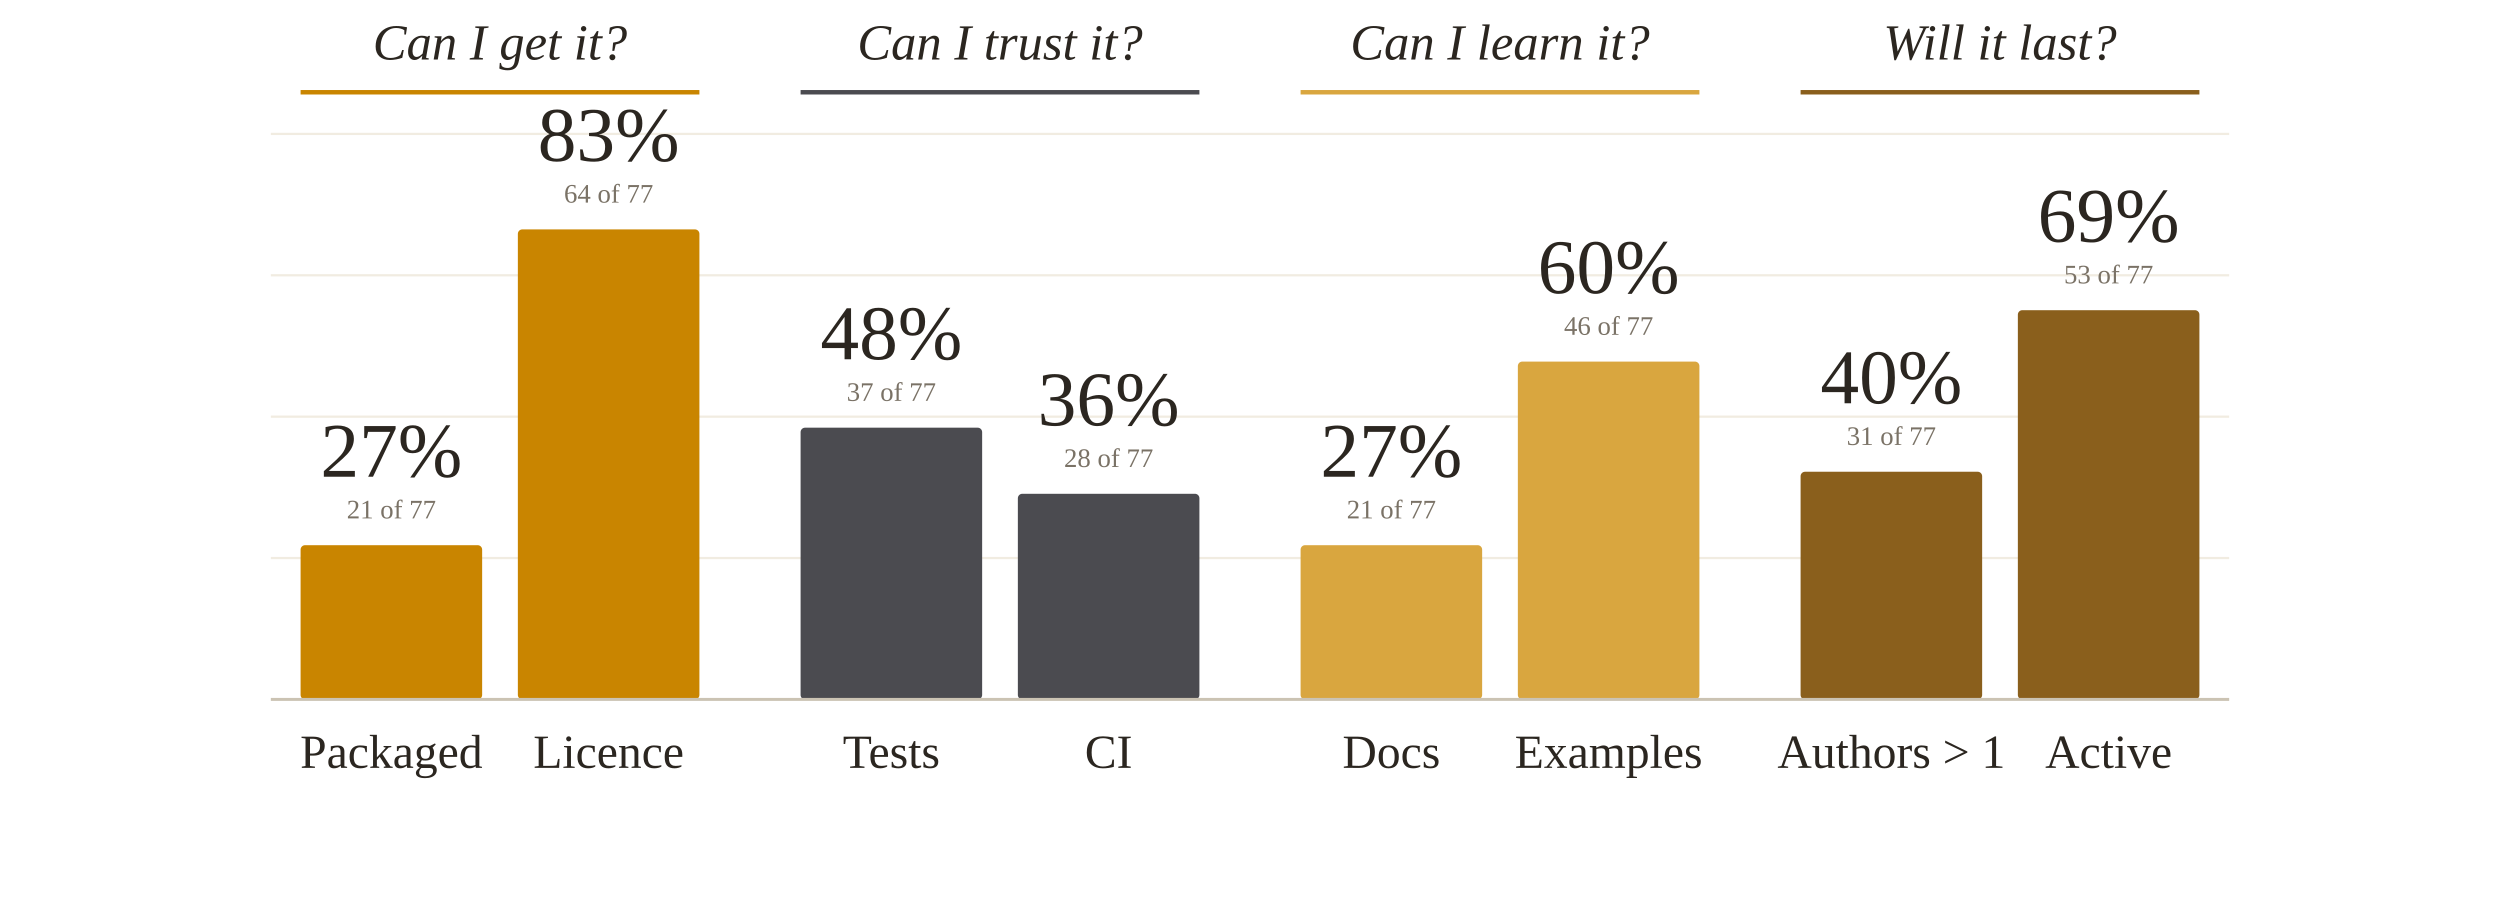
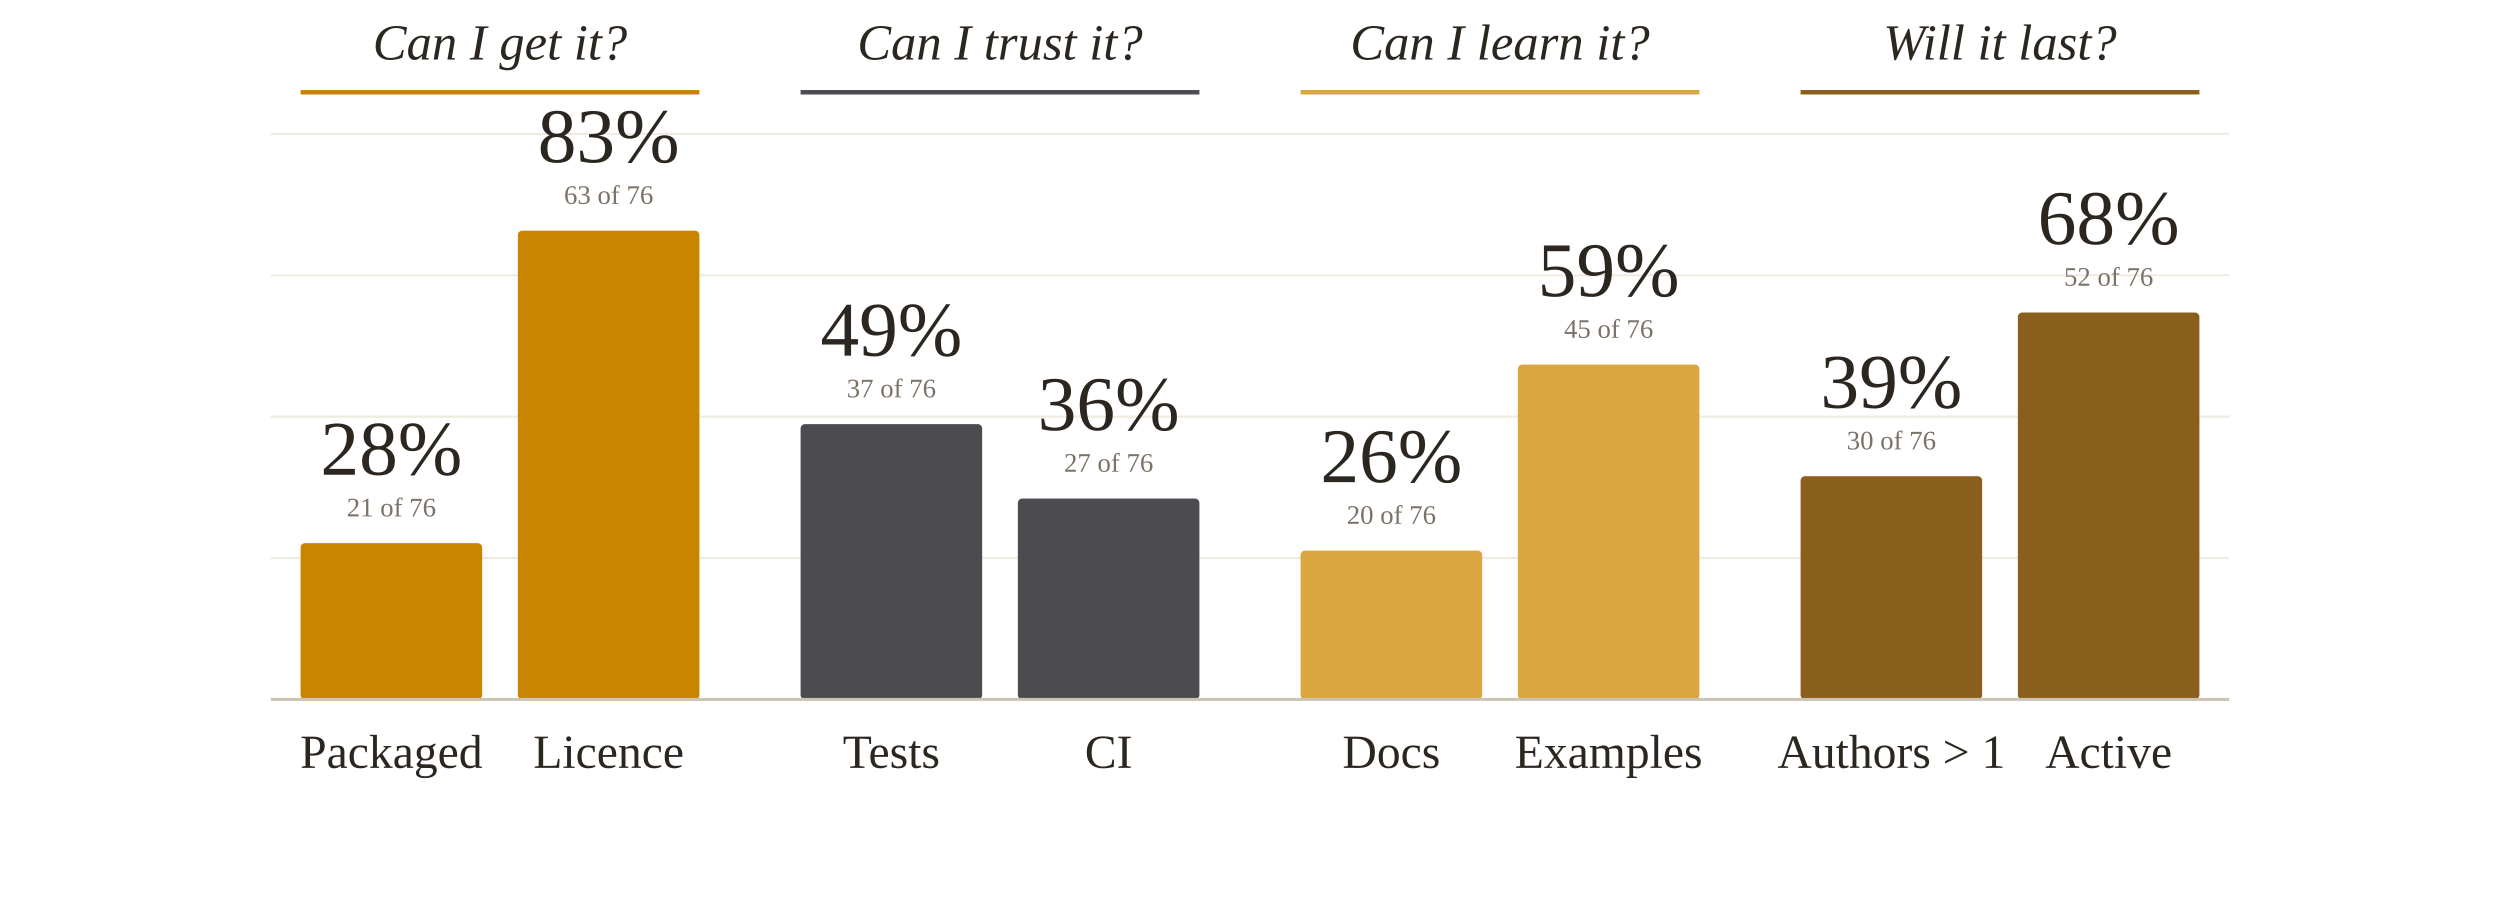
<svg xmlns="http://www.w3.org/2000/svg" version="1.1" width="1680" height="620" viewBox="0 0 1680 620">
  <g font-family="Georgia, 'Times New Roman', serif" text-anchor="middle">
    <path d="M 182,375 L 1498,375" stroke="#f1ece1" stroke-width="1.5" fill="none" />
    <path d="M 182,280 L 1498,280" stroke="#f1ece1" stroke-width="1.5" fill="none" />
    <path d="M 182,185 L 1498,185" stroke="#f1ece1" stroke-width="1.5" fill="none" />
    <path d="M 182,90 L 1498,90" stroke="#f1ece1" stroke-width="1.5" fill="none" />
    <path d="M 202,62 L 470,62" stroke="#c98500" stroke-width="3" fill="none" />
    <text x="336" y="40" font-size="34" fill="#2b2620" text-anchor="middle" font-style="italic">Can I get it?</text>
-     <rect x="202" y="366.364" width="122" height="103.636" rx="3" fill="#c98500" />
-     <text x="263" y="320.364" font-size="52" fill="#2b2620" text-anchor="middle">27%</text>
-     <text x="263" y="348.364" font-size="18" fill="#7a7266" text-anchor="middle">21 of 77</text>
+     <rect x="202" y="365" width="122" height="105" rx="3" fill="#c98500" />
+     <text x="263" y="319" font-size="52" fill="#2b2620" text-anchor="middle">28%</text>
+     <text x="263" y="347" font-size="18" fill="#7a7266" text-anchor="middle">21 of 76</text>
    <text x="263" y="516" font-size="32" fill="#2b2620" text-anchor="middle">Packaged</text>
-     <rect x="348" y="154.156" width="122" height="315.844" rx="3" fill="#c98500" />
-     <text x="409" y="108.156" font-size="52" fill="#2b2620" text-anchor="middle">83%</text>
-     <text x="409" y="136.156" font-size="18" fill="#7a7266" text-anchor="middle">64 of 77</text>
+     <rect x="348" y="155" width="122" height="315" rx="3" fill="#c98500" />
+     <text x="409" y="109" font-size="52" fill="#2b2620" text-anchor="middle">83%</text>
+     <text x="409" y="137" font-size="18" fill="#7a7266" text-anchor="middle">63 of 76</text>
    <text x="409" y="516" font-size="32" fill="#2b2620" text-anchor="middle">Licence</text>
    <path d="M 538,62 L 806,62" stroke="#4b4b50" stroke-width="3" fill="none" />
    <text x="672" y="40" font-size="34" fill="#2b2620" text-anchor="middle" font-style="italic">Can I trust it?</text>
-     <rect x="538" y="287.403" width="122" height="182.597" rx="3" fill="#4b4b50" />
-     <text x="599" y="241.403" font-size="52" fill="#2b2620" text-anchor="middle">48%</text>
-     <text x="599" y="269.403" font-size="18" fill="#7a7266" text-anchor="middle">37 of 77</text>
+     <rect x="538" y="285" width="122" height="185" rx="3" fill="#4b4b50" />
+     <text x="599" y="239" font-size="52" fill="#2b2620" text-anchor="middle">49%</text>
+     <text x="599" y="267" font-size="18" fill="#7a7266" text-anchor="middle">37 of 76</text>
    <text x="599" y="516" font-size="32" fill="#2b2620" text-anchor="middle">Tests</text>
-     <rect x="684" y="331.818" width="122" height="138.182" rx="3" fill="#4b4b50" />
-     <text x="745" y="285.818" font-size="52" fill="#2b2620" text-anchor="middle">36%</text>
-     <text x="745" y="313.818" font-size="18" fill="#7a7266" text-anchor="middle">28 of 77</text>
+     <rect x="684" y="335" width="122" height="135" rx="3" fill="#4b4b50" />
+     <text x="745" y="289" font-size="52" fill="#2b2620" text-anchor="middle">36%</text>
+     <text x="745" y="317" font-size="18" fill="#7a7266" text-anchor="middle">27 of 76</text>
    <text x="745" y="516" font-size="32" fill="#2b2620" text-anchor="middle">CI</text>
    <path d="M 874,62 L 1142,62" stroke="#d9a63f" stroke-width="3" fill="none" />
    <text x="1008" y="40" font-size="34" fill="#2b2620" text-anchor="middle" font-style="italic">Can I learn it?</text>
-     <rect x="874" y="366.364" width="122" height="103.636" rx="3" fill="#d9a63f" />
-     <text x="935" y="320.364" font-size="52" fill="#2b2620" text-anchor="middle">27%</text>
-     <text x="935" y="348.364" font-size="18" fill="#7a7266" text-anchor="middle">21 of 77</text>
+     <rect x="874" y="370" width="122" height="100" rx="3" fill="#d9a63f" />
+     <text x="935" y="324" font-size="52" fill="#2b2620" text-anchor="middle">26%</text>
+     <text x="935" y="352" font-size="18" fill="#7a7266" text-anchor="middle">20 of 76</text>
    <text x="935" y="516" font-size="32" fill="#2b2620" text-anchor="middle">Docs</text>
-     <rect x="1020" y="242.987" width="122" height="227.013" rx="3" fill="#d9a63f" />
-     <text x="1081" y="196.987" font-size="52" fill="#2b2620" text-anchor="middle">60%</text>
-     <text x="1081" y="224.987" font-size="18" fill="#7a7266" text-anchor="middle">46 of 77</text>
+     <rect x="1020" y="245" width="122" height="225" rx="3" fill="#d9a63f" />
+     <text x="1081" y="199" font-size="52" fill="#2b2620" text-anchor="middle">59%</text>
+     <text x="1081" y="227" font-size="18" fill="#7a7266" text-anchor="middle">45 of 76</text>
    <text x="1081" y="516" font-size="32" fill="#2b2620" text-anchor="middle">Examples</text>
    <path d="M 1210,62 L 1478,62" stroke="#8a5f1c" stroke-width="3" fill="none" />
    <text x="1344" y="40" font-size="34" fill="#2b2620" text-anchor="middle" font-style="italic">Will it last?</text>
-     <rect x="1210" y="317.013" width="122" height="152.987" rx="3" fill="#8a5f1c" />
-     <text x="1271" y="271.013" font-size="52" fill="#2b2620" text-anchor="middle">40%</text>
-     <text x="1271" y="299.013" font-size="18" fill="#7a7266" text-anchor="middle">31 of 77</text>
+     <rect x="1210" y="320" width="122" height="150" rx="3" fill="#8a5f1c" />
+     <text x="1271" y="274" font-size="52" fill="#2b2620" text-anchor="middle">39%</text>
+     <text x="1271" y="302" font-size="18" fill="#7a7266" text-anchor="middle">30 of 76</text>
    <text x="1271" y="516" font-size="32" fill="#2b2620" text-anchor="middle">Authors &gt; 1</text>
-     <rect x="1356" y="208.442" width="122" height="261.558" rx="3" fill="#8a5f1c" />
-     <text x="1417" y="162.442" font-size="52" fill="#2b2620" text-anchor="middle">69%</text>
-     <text x="1417" y="190.442" font-size="18" fill="#7a7266" text-anchor="middle">53 of 77</text>
+     <rect x="1356" y="210" width="122" height="260" rx="3" fill="#8a5f1c" />
+     <text x="1417" y="164" font-size="52" fill="#2b2620" text-anchor="middle">68%</text>
+     <text x="1417" y="192" font-size="18" fill="#7a7266" text-anchor="middle">52 of 76</text>
    <text x="1417" y="516" font-size="32" fill="#2b2620" text-anchor="middle">Active</text>
    <path d="M 182,470 L 1498,470" stroke="#cbc3b3" stroke-width="2" fill="none" />
  </g>
</svg>
